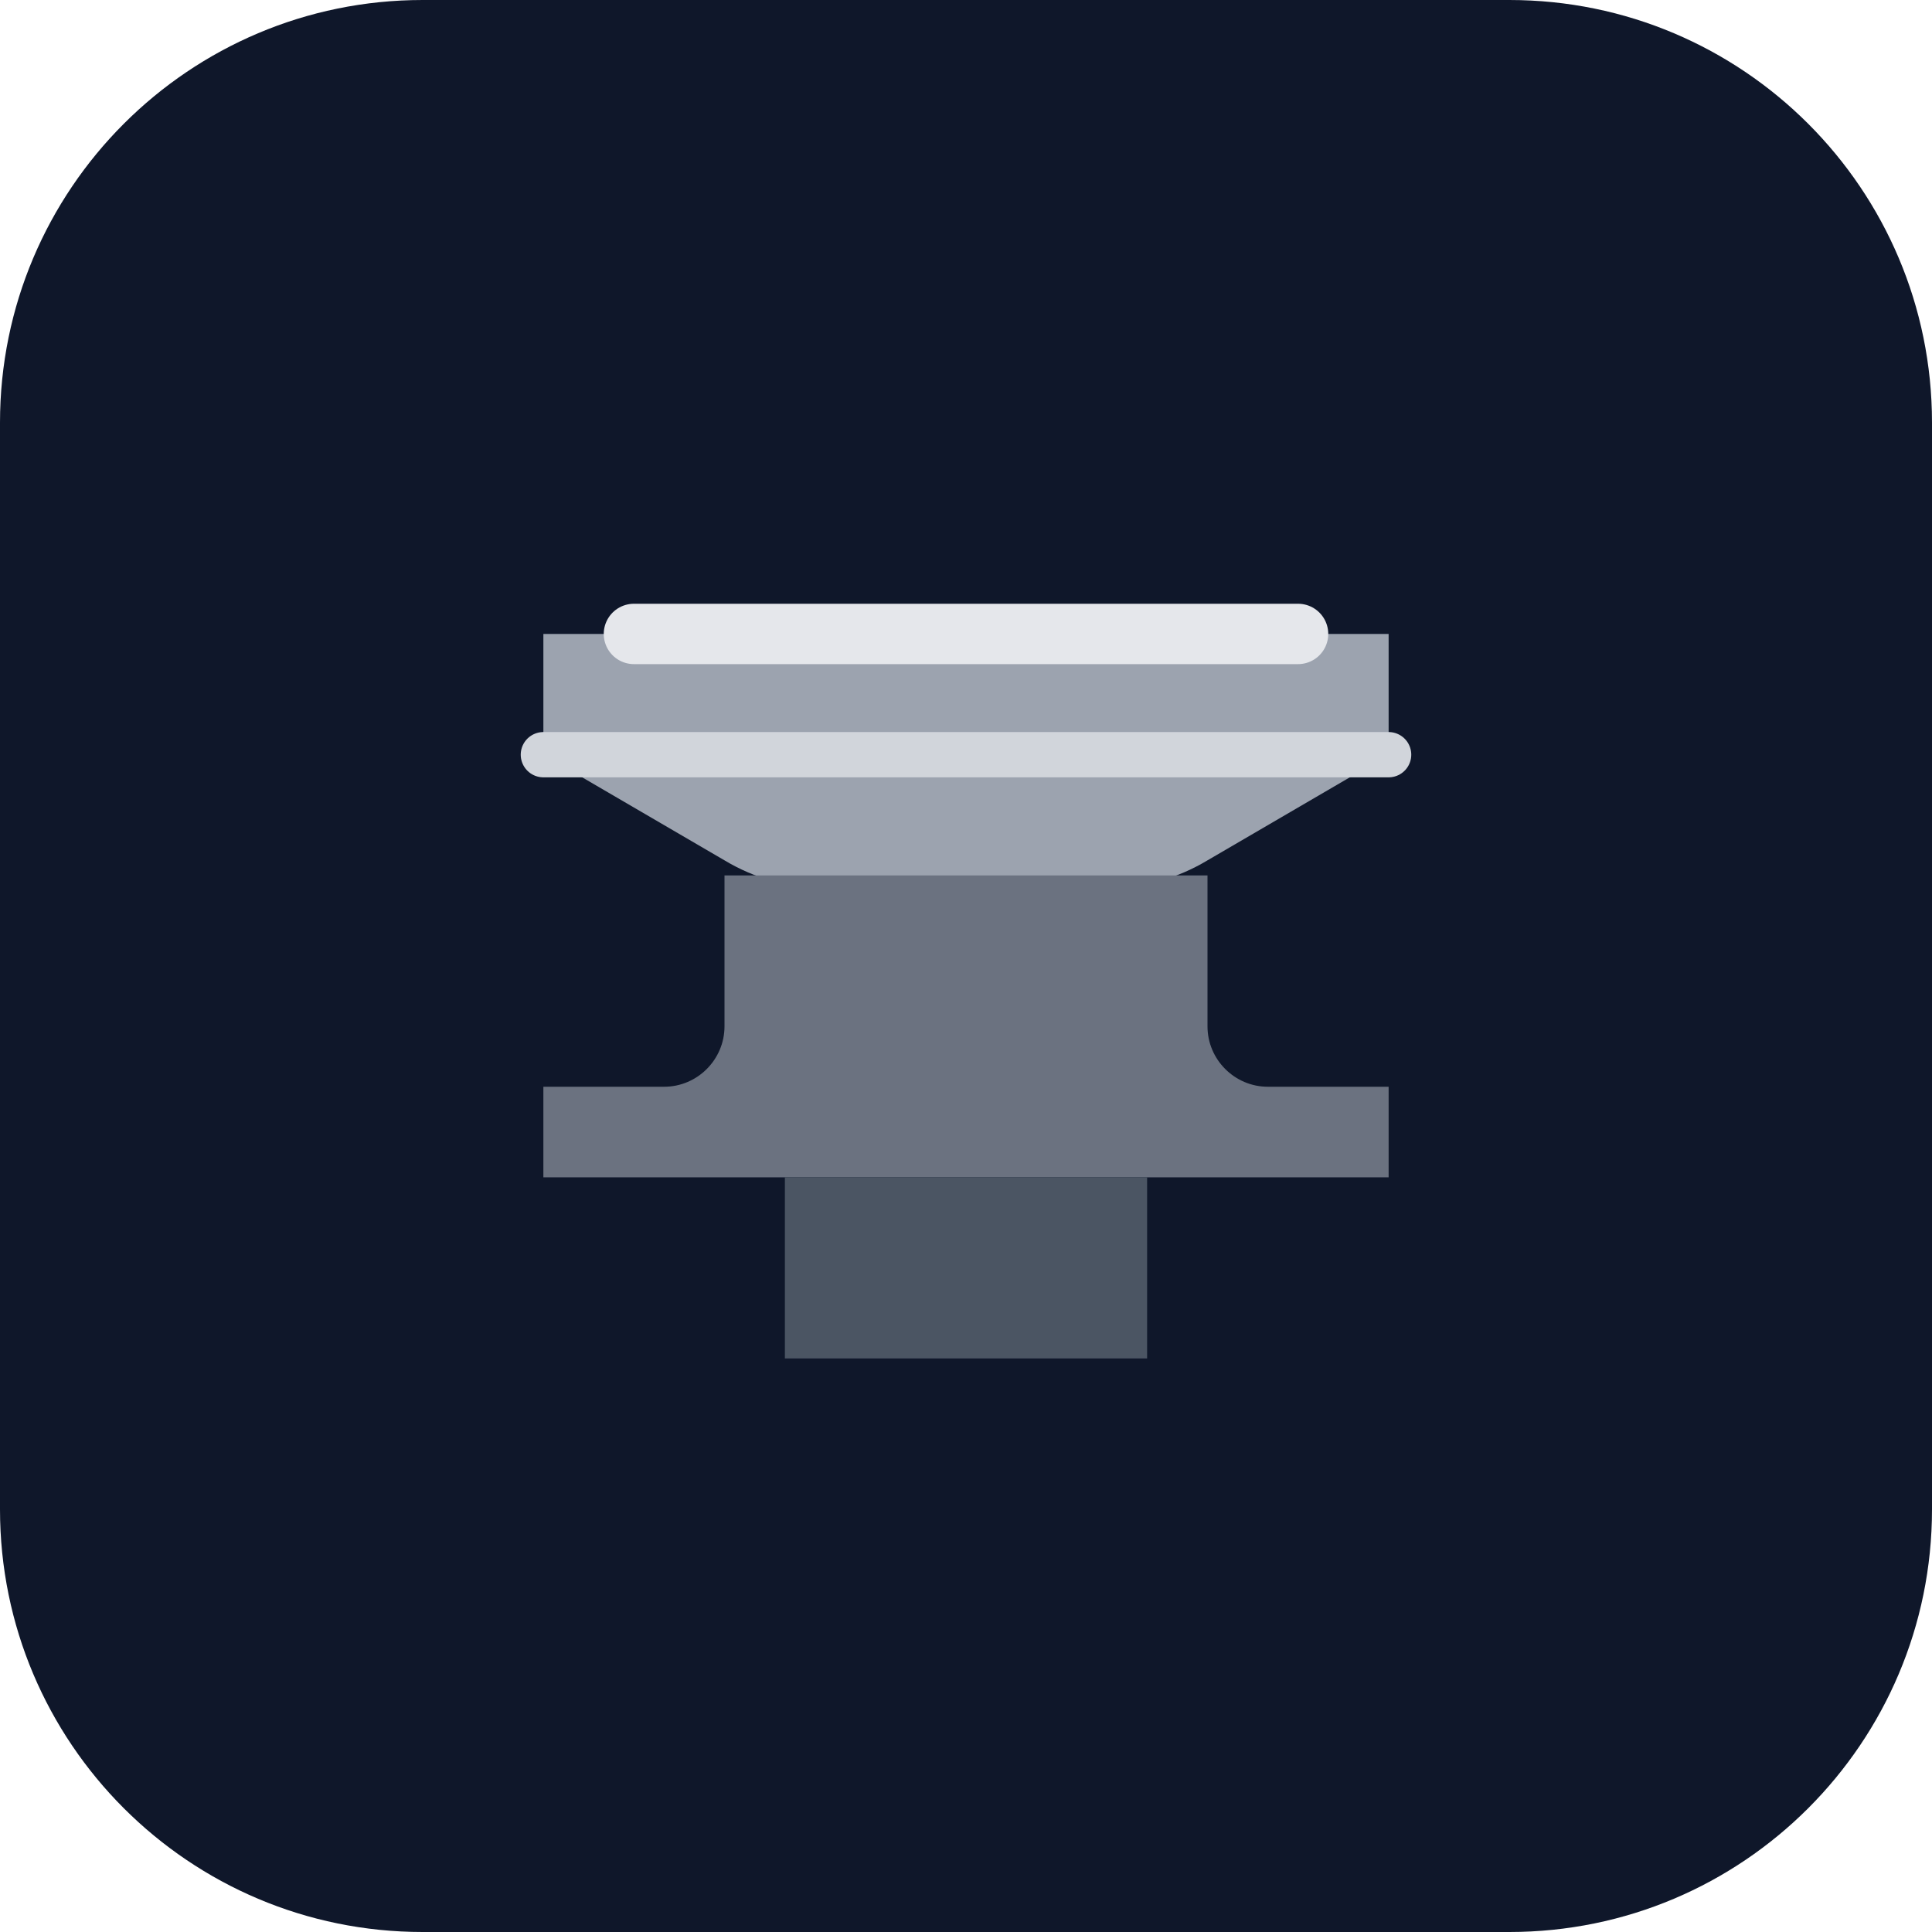
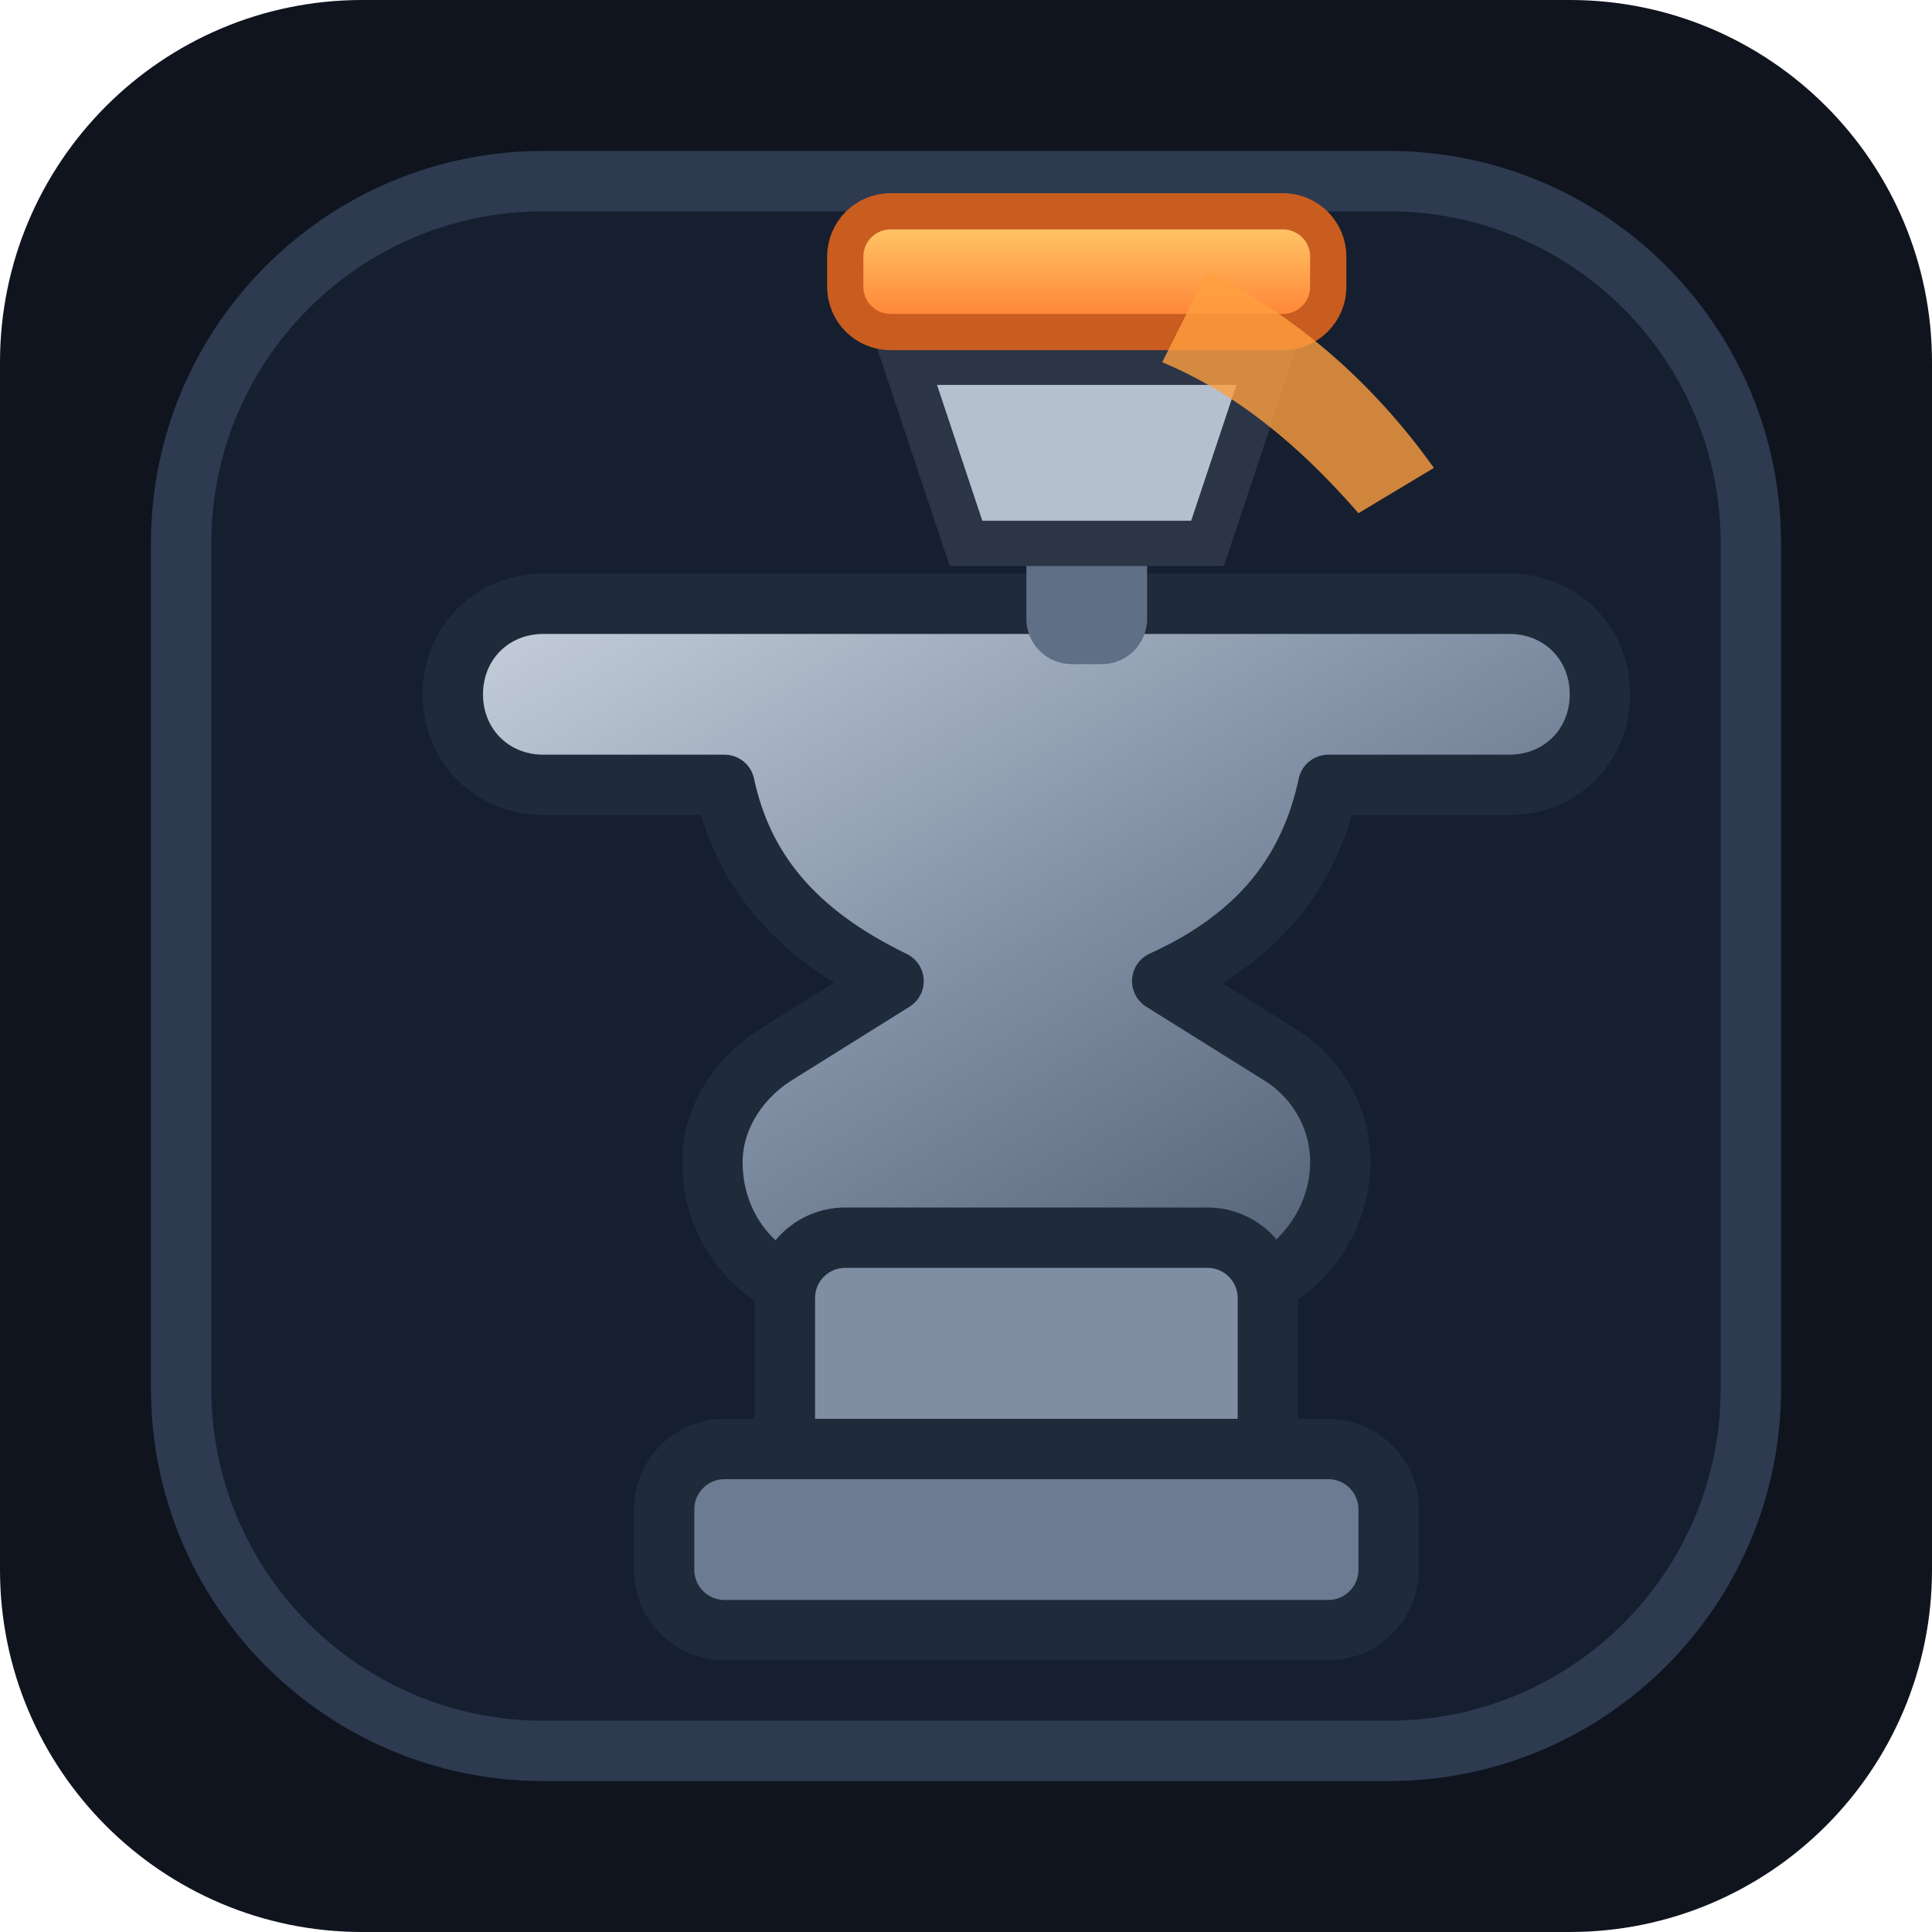
- <svg xmlns="http://www.w3.org/2000/svg" width="64" height="64" viewBox="0 0 64 64" fill="none">
-   <rect width="64" height="64" rx="14" fill="#0F172A" />
-   <path d="M18 21h28v4l-6 3.5c-1 .6-2.1.9-3.2.9H27.2c-1.1 0-2.2-.3-3.2-.9L18 25v-4Z" fill="#9CA3AF" />
-   <path d="M24 29h16v5c0 1.1.9 2 2 2h4v3H18v-3h4c1.1 0 2-.9 2-2v-5Z" fill="#6B7280" />
-   <path d="M26 39h12v6H26z" fill="#4B5563" />
-   <path d="M21 21h22" stroke="#E5E7EB" stroke-width="2" stroke-linecap="round" />
-   <path d="M18 25h28" stroke="#D1D5DB" stroke-width="1.5" stroke-linecap="round" />
+ <svg xmlns="http://www.w3.org/2000/svg" viewBox="0 0 64 64" role="img" aria-label="Anvil icon">
+   <defs>
+     <linearGradient id="metal" x1="0" y1="0" x2="1" y2="1">
+       <stop offset="0%" stop-color="#c9d2dd" />
+       <stop offset="50%" stop-color="#7f8ea3" />
+       <stop offset="100%" stop-color="#445167" />
+     </linearGradient>
+     <linearGradient id="forge" x1="0" y1="0" x2="0" y2="1">
+       <stop offset="0%" stop-color="#ffcf6f" />
+       <stop offset="100%" stop-color="#ff7b2f" />
+     </linearGradient>
+   </defs>
+   <rect width="64" height="64" rx="12" fill="#0f141f" />
+   <rect x="6" y="6" width="52" height="52" rx="12" fill="#151f30" stroke="#2e3a50" stroke-width="2" />
+   <g transform="translate(4 6)">
+     <path d="M14 14h32c1.7 0 3 1.3 3 3s-1.3 3-3 3h-6c-.6 2.8-2.2 5-5.5 6.5l4 2.5c1.2.8 1.9 2.1 1.9 3.5 0 2.4-2 4.5-4.4 4.5H24.1c-2.6 0-4.5-2-4.5-4.5 0-1.4.8-2.7 2-3.5l4-2.5c-3.3-1.6-5-3.7-5.6-6.5H14c-1.7 0-3-1.3-3-3s1.3-3 3-3z" fill="url(#metal)" stroke="#1f2a3a" stroke-width="2" stroke-linejoin="round" />
+     <rect x="22" y="35" width="16" height="8" rx="2" fill="#7f8ea3" stroke="#1f2a3a" stroke-width="2" />
+     <rect x="18" y="42" width="24" height="6" rx="2" fill="#6d7b92" stroke="#1f2a3a" stroke-width="2" />
+   </g>
+   <g transform="translate(8 2)">
+     <rect x="26" y="6" width="4" height="14" rx="1.5" fill="#5f6f86" />
+     <path d="M22 10h12l-2 6H24z" fill="#b5c0ce" stroke="#2c3545" stroke-width="1.5" />
+     <rect x="20" y="5" width="16" height="4" rx="1.5" fill="url(#forge)" stroke="#c95c1f" stroke-width="1.2" />
+     <path d="M32 7c3 1.5 5.5 3.7 7.5 6.5L37 15c-2-2.3-4.1-4-6.5-5z" fill="#ff9f40" opacity="0.8" />
+   </g>
</svg>
